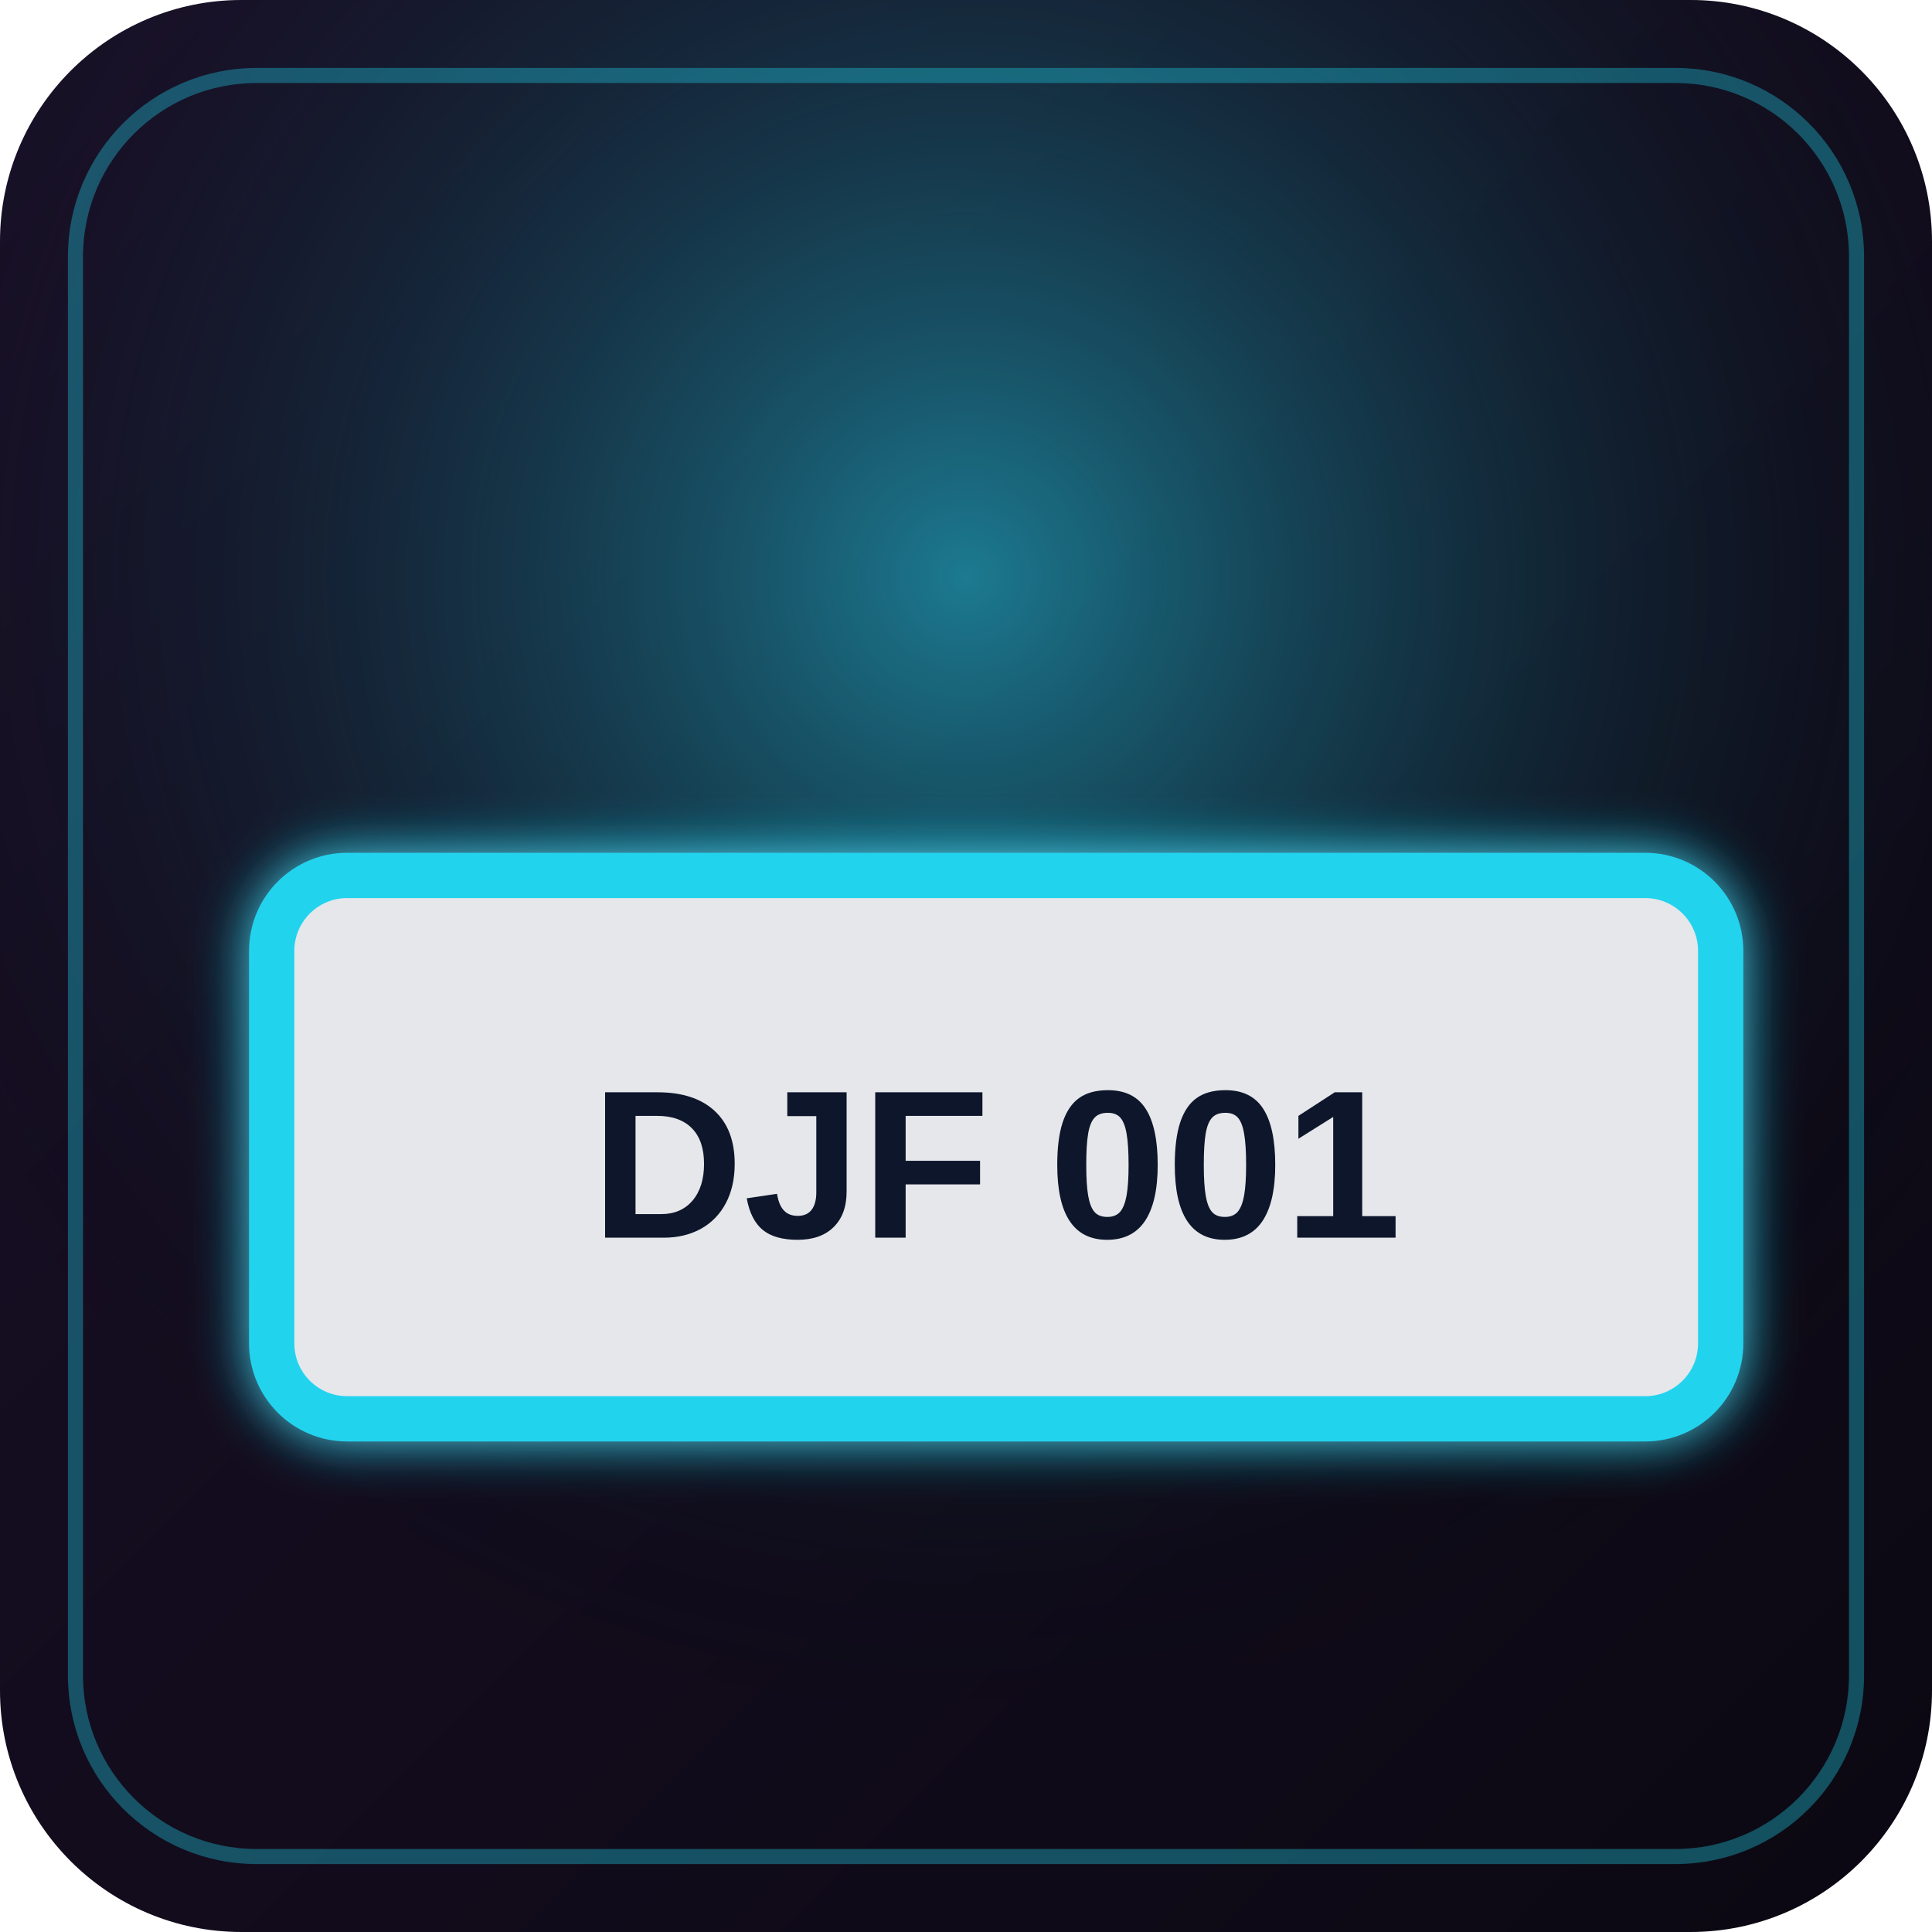
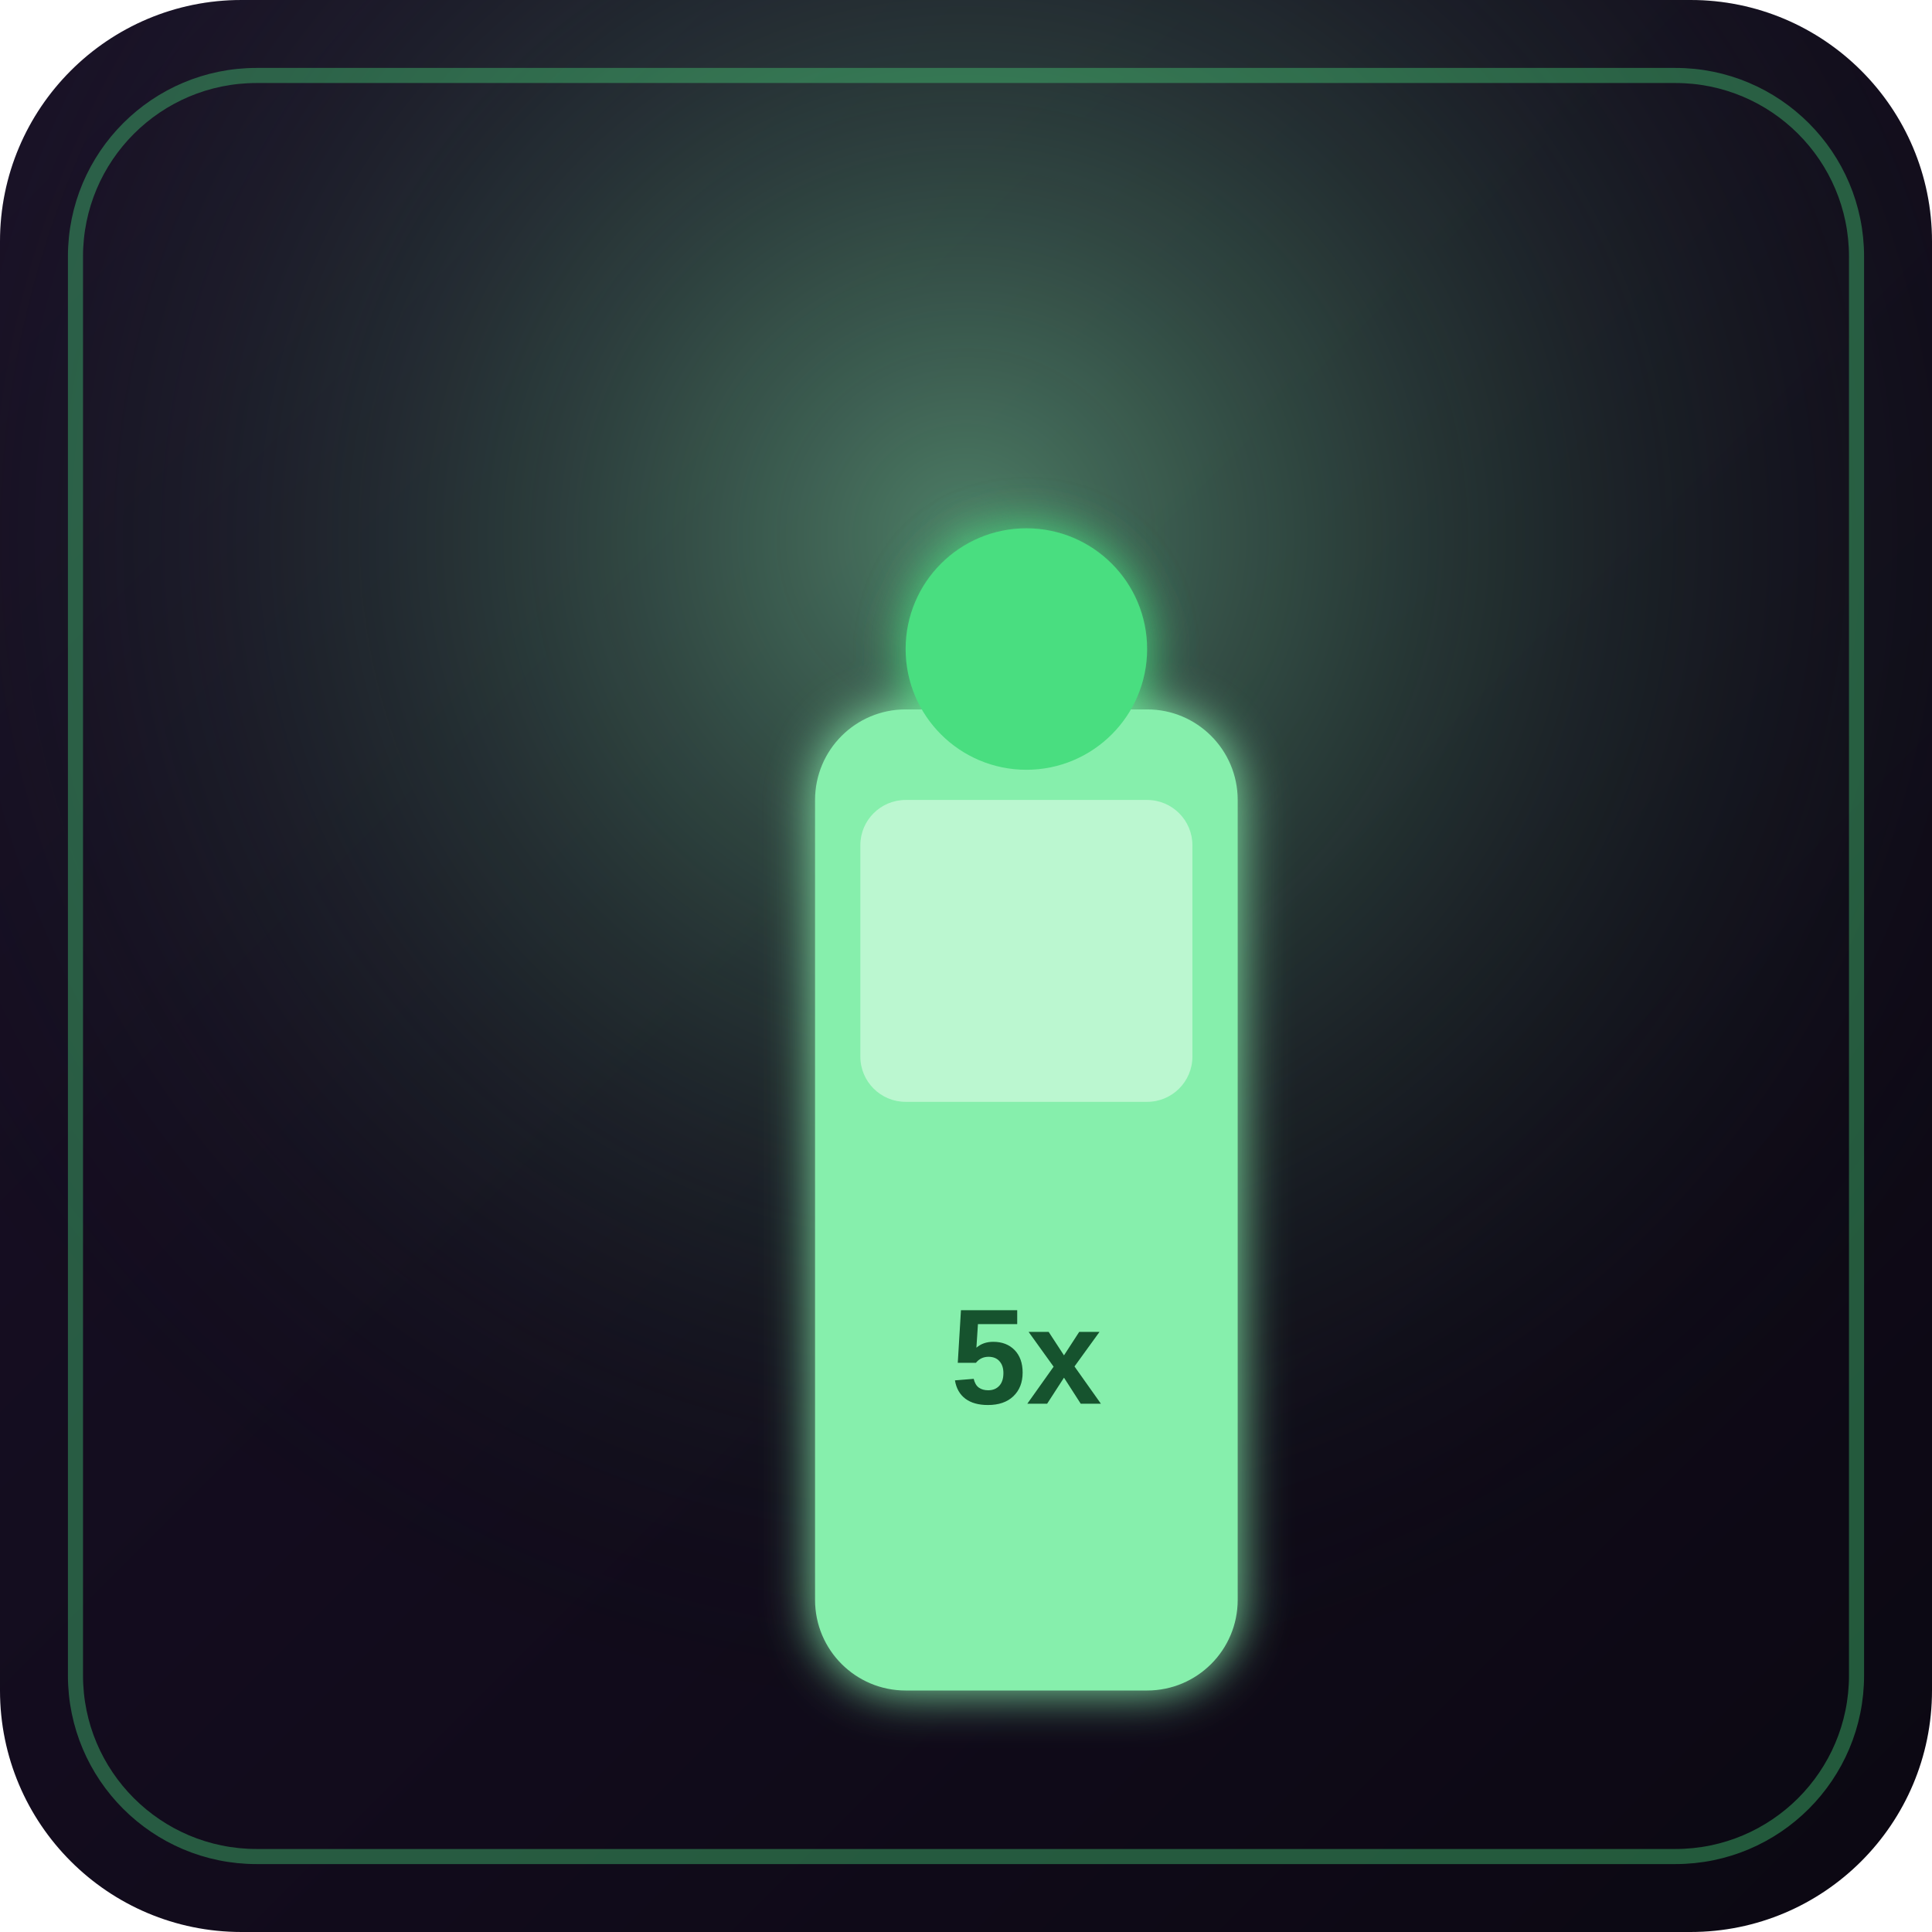
<svg xmlns="http://www.w3.org/2000/svg" viewBox="0 0 256 256">
  <defs>
    <linearGradient id="bg" x1="0" y1="0" x2="1" y2="1">
      <stop offset="0" stop-color="#1a1028" />
      <stop offset="1" stop-color="#0b0812" />
    </linearGradient>
-     <radialGradient id="spot" cx="50%" cy="30%" r="60%">
-       <stop offset="0" stop-color="#22d3ee" stop-opacity="0.55" />
+     <radialGradient id="spot" cx="50%" cy="28%" r="62%">
+       <stop offset="0" stop-color="#86efac" stop-opacity="0.5" />
      <stop offset="1" stop-color="#000" stop-opacity="0" />
    </radialGradient>
    <filter id="glow" x="-40%" y="-40%" width="180%" height="180%">
-       <feGaussianBlur stdDeviation="3.5" result="b" />
+       <feGaussianBlur stdDeviation="3.2" result="b" />
      <feMerge>
        <feMergeNode in="b" />
        <feMergeNode in="SourceGraphic" />
      </feMerge>
    </filter>
  </defs>
  <rect width="256" height="256" rx="32" fill="url(#bg)" />
  <rect width="256" height="256" rx="32" fill="url(#spot)" />
-   <rect x="10" y="10" width="236" height="236" rx="24" fill="none" stroke="#22d3ee" stroke-opacity="0.35" stroke-width="2" />
-   <g filter="url(#glow)" transform="translate(28,88)">
-     <rect x="8" y="28" width="192" height="72" rx="10" fill="#e5e7eb" />
-     <rect x="8" y="28" width="192" height="72" rx="10" fill="none" stroke="#22d3ee" stroke-width="6" />
-     <text x="104" y="76" text-anchor="middle" font-size="28" font-family="Arial" fill="#0f172a" font-weight="700">DJF 001</text>
+   <rect x="10" y="10" width="236" height="236" rx="24" fill="none" stroke="#4ade80" stroke-opacity="0.38" stroke-width="2" />
+   <g filter="url(#glow)" transform="translate(78,58)">
+     <rect x="30" y="36" width="56" height="130" rx="12" fill="#86efac" />
+     <rect x="36" y="48" width="44" height="40" rx="6" fill="#bbf7d0" />
+     <circle cx="58" cy="28" r="16" fill="#4ade80" />
+     <text x="58" y="128" text-anchor="middle" font-size="18" font-family="Arial" fill="#14532d" font-weight="700">5x</text>
  </g>
</svg>
